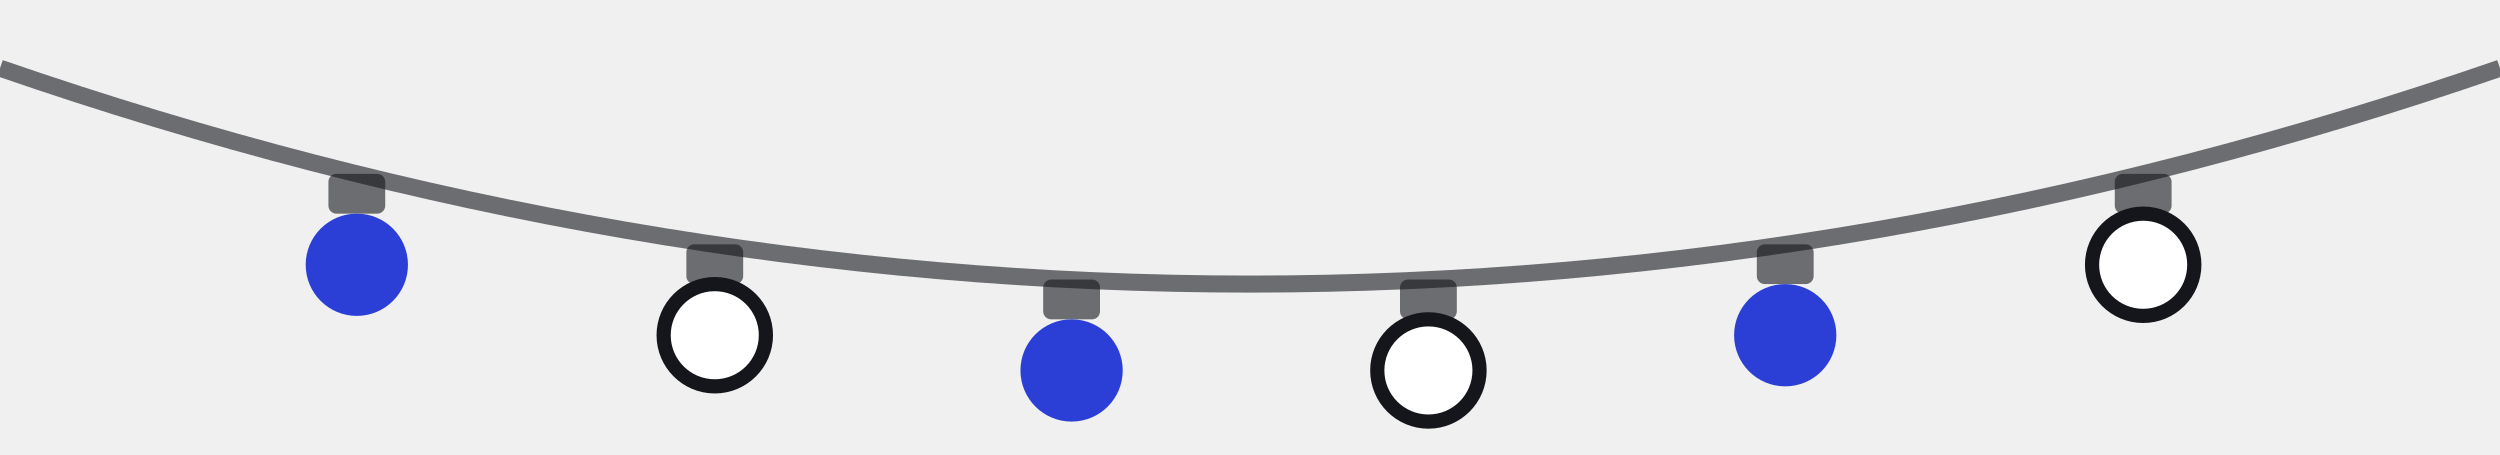
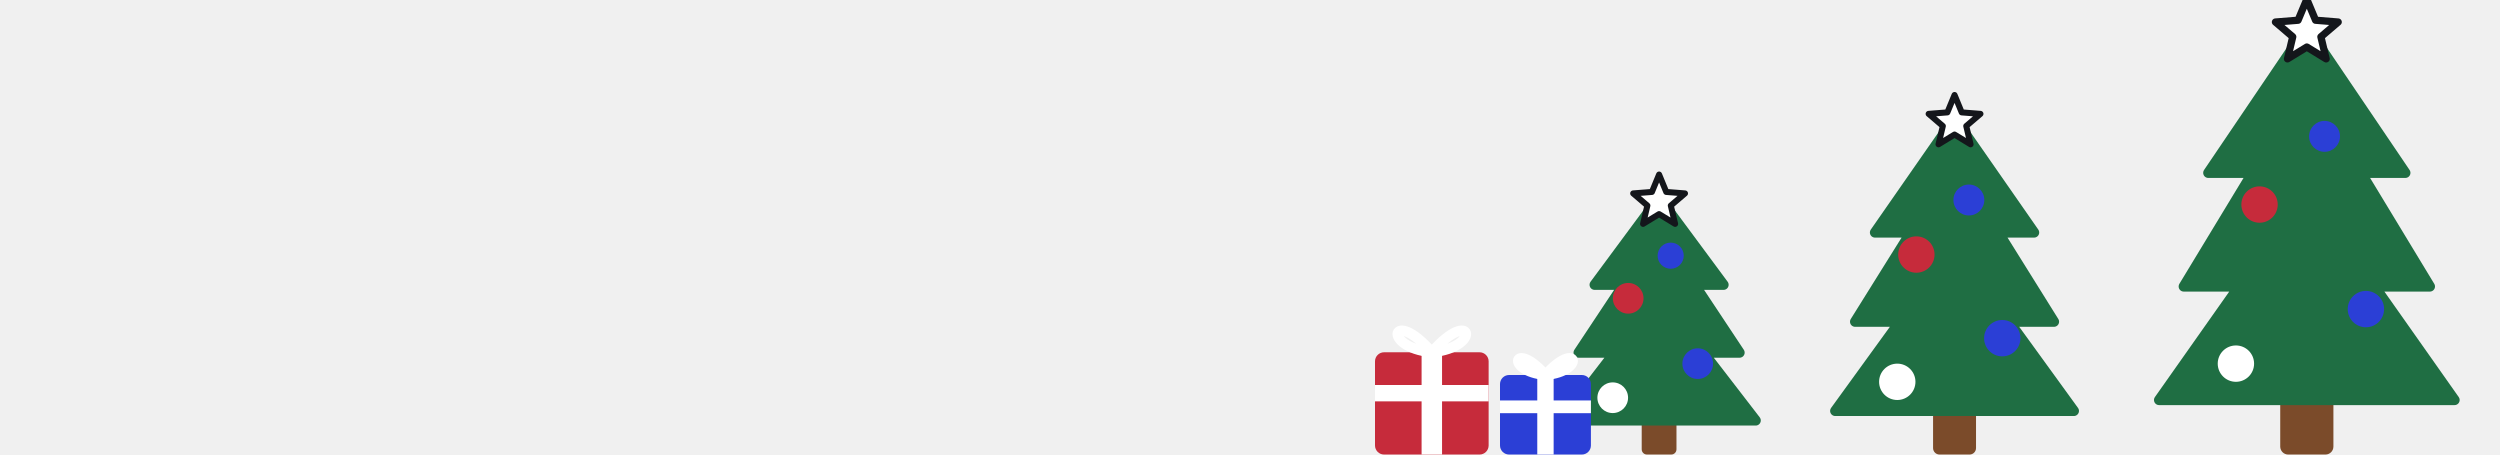
- <svg xmlns="http://www.w3.org/2000/svg" width="220" height="40" viewBox="0 0 220 40">
-   <path d="M0 6Q110 44 220 6" fill="none" stroke="#14161B" stroke-opacity="0.6" stroke-width="1.5" />
-   <g fill="#14161B" fill-opacity="0.6">
-     <rect x="28.9" y="15.3" width="5" height="3.5" rx="0.7" />
-     <rect x="60.4" y="21.5" width="5" height="3.5" rx="0.7" />
-     <rect x="91.8" y="24.6" width="5" height="3.5" rx="0.7" />
-     <rect x="123.2" y="24.6" width="5" height="3.5" rx="0.7" />
-     <rect x="154.6" y="21.5" width="5" height="3.5" rx="0.7" />
-     <rect x="186.1" y="15.3" width="5" height="3.5" rx="0.7" />
-   </g>
-   <circle cx="31.4" cy="23.3" r="4.5" fill="#2B3FD6" />
-   <circle cx="62.9" cy="29.5" r="4.5" fill="#FFFFFF" stroke="#14161B" stroke-width="1.25" />
-   <circle cx="94.3" cy="32.6" r="4.5" fill="#2B3FD6" />
-   <circle cx="125.7" cy="32.6" r="4.5" fill="#FFFFFF" stroke="#14161B" stroke-width="1.25" />
-   <circle cx="157.1" cy="29.5" r="4.5" fill="#2B3FD6" />
-   <circle cx="188.6" cy="23.3" r="4.5" fill="#FFFFFF" stroke="#14161B" stroke-width="1.25" />
+ <svg xmlns="http://www.w3.org/2000/svg" width="330" height="60" viewBox="0 0 220 40">
+   <rect x="200.66" y="34.7" width="4.68" height="5.3" rx="0.7" fill="#7B4B2A" />
+   <path d="M203 2.4 L211.67 15.21 L207.77 15.21 L213.83 25.21 L208.96 25.21 L216 35.2 L190 35.2 L197.04 25.21 L192.17 25.21 L198.23 15.21 L194.33 15.21Z" fill="#1F6E43" stroke="#1F6E43" stroke-width="0.9" stroke-linejoin="round" />
+   <circle cx="198.84" cy="18" r="1.6" fill="#C62B3B" />
+   <circle cx="208.2" cy="27.2" r="1.6" fill="#2B3FD6" />
+   <circle cx="196.76" cy="32" r="1.6" fill="#FFFFFF" />
+   <circle cx="204.56" cy="12" r="1.36" fill="#2B3FD6" />
+   <path d="M203 -0.06 L203.77 1.78 L205.76 1.94 L204.24 3.24 L204.7 5.18 L203 4.14 L201.3 5.18 L201.76 3.24 L200.24 1.94 L202.23 1.78Z" fill="#FFFFFF" stroke="#14161B" stroke-width="0.64" stroke-linejoin="round" />
+   <rect x="170.11" y="35.66" width="3.78" height="4.34" rx="0.57" fill="#7B4B2A" />
+   <path d="M172 10.4 L179 20.46 L175.85 20.46 L180.75 28.31 L176.81 28.31 L182.5 36.16 L161.5 36.16 L167.19 28.31 L163.25 28.31 L168.15 20.46 L165 20.46Z" fill="#1F6E43" stroke="#1F6E43" stroke-width="0.9" stroke-linejoin="round" />
+   <circle cx="168.64" cy="22.4" r="1.6" fill="#C62B3B" />
+   <circle cx="176.2" cy="29.76" r="1.6" fill="#2B3FD6" />
+   <circle cx="166.96" cy="33.6" r="1.6" fill="#FFFFFF" />
+   <circle cx="173.26" cy="17.6" r="1.36" fill="#2B3FD6" />
+   <path d="M172 8.36 L172.63 9.89 L174.28 10.02 L173.03 11.09 L173.41 12.7 L172 11.84 L170.59 12.7 L170.97 11.09 L169.72 10.02 L171.37 9.89Z" fill="#FFFFFF" stroke="#14161B" stroke-width="0.53" stroke-linejoin="round" />
+   <rect x="144.47" y="36.5" width="3.06" height="3.5" rx="0.46" fill="#7B4B2A" />
+   <path d="M146 17.4 L151.67 25.06 L149.12 25.06 L153.08 31.03 L149.9 31.03 L154.5 37 L137.5 37 L142.1 31.03 L138.92 31.03 L142.88 25.06 L140.33 25.06Z" fill="#1F6E43" stroke="#1F6E43" stroke-width="0.9" stroke-linejoin="round" />
+   <circle cx="143.28" cy="26.25" r="1.35" fill="#C62B3B" />
+   <circle cx="149.4" cy="32" r="1.35" fill="#2B3FD6" />
+   <circle cx="141.92" cy="35" r="1.35" fill="#FFFFFF" />
+   <circle cx="147.02" cy="22.5" r="1.15" fill="#2B3FD6" />
+   <path d="M146 15.36 L146.63 16.89 L148.28 17.02 L147.03 18.09 L147.41 19.7 L146 18.84 L144.59 19.7 L144.97 18.09 L143.72 17.02 L145.37 16.89Z" fill="#FFFFFF" stroke="#14161B" stroke-width="0.53" stroke-linejoin="round" />
+   <rect x="121" y="31" width="10" height="9" rx="0.8" fill="#C62B3B" />
+   <rect x="125.1" y="31" width="1.8" height="9" fill="#FFFFFF" />
+   <rect x="121" y="33.88" width="10" height="1.44" fill="#FFFFFF" />
+   <path d="M126 31c-3.5 -4.05 -4.5 -0.45 0 0c3.5 -4.05 4.5 -0.45 0 0" fill="none" stroke="#FFFFFF" stroke-width="0.9" />
+   <rect x="132" y="33" width="8" height="7" rx="0.8" fill="#2B3FD6" />
+   <rect x="135.28" y="33" width="1.44" height="7" fill="#FFFFFF" />
+   <rect x="132" y="35.24" width="8" height="1.12" fill="#FFFFFF" />
+   <path d="M136 33c-2.8 -3.15 -3.6 -0.35 0 0c2.8 -3.15 3.6 -0.35 0 0" fill="none" stroke="#FFFFFF" stroke-width="0.9" />
</svg>
